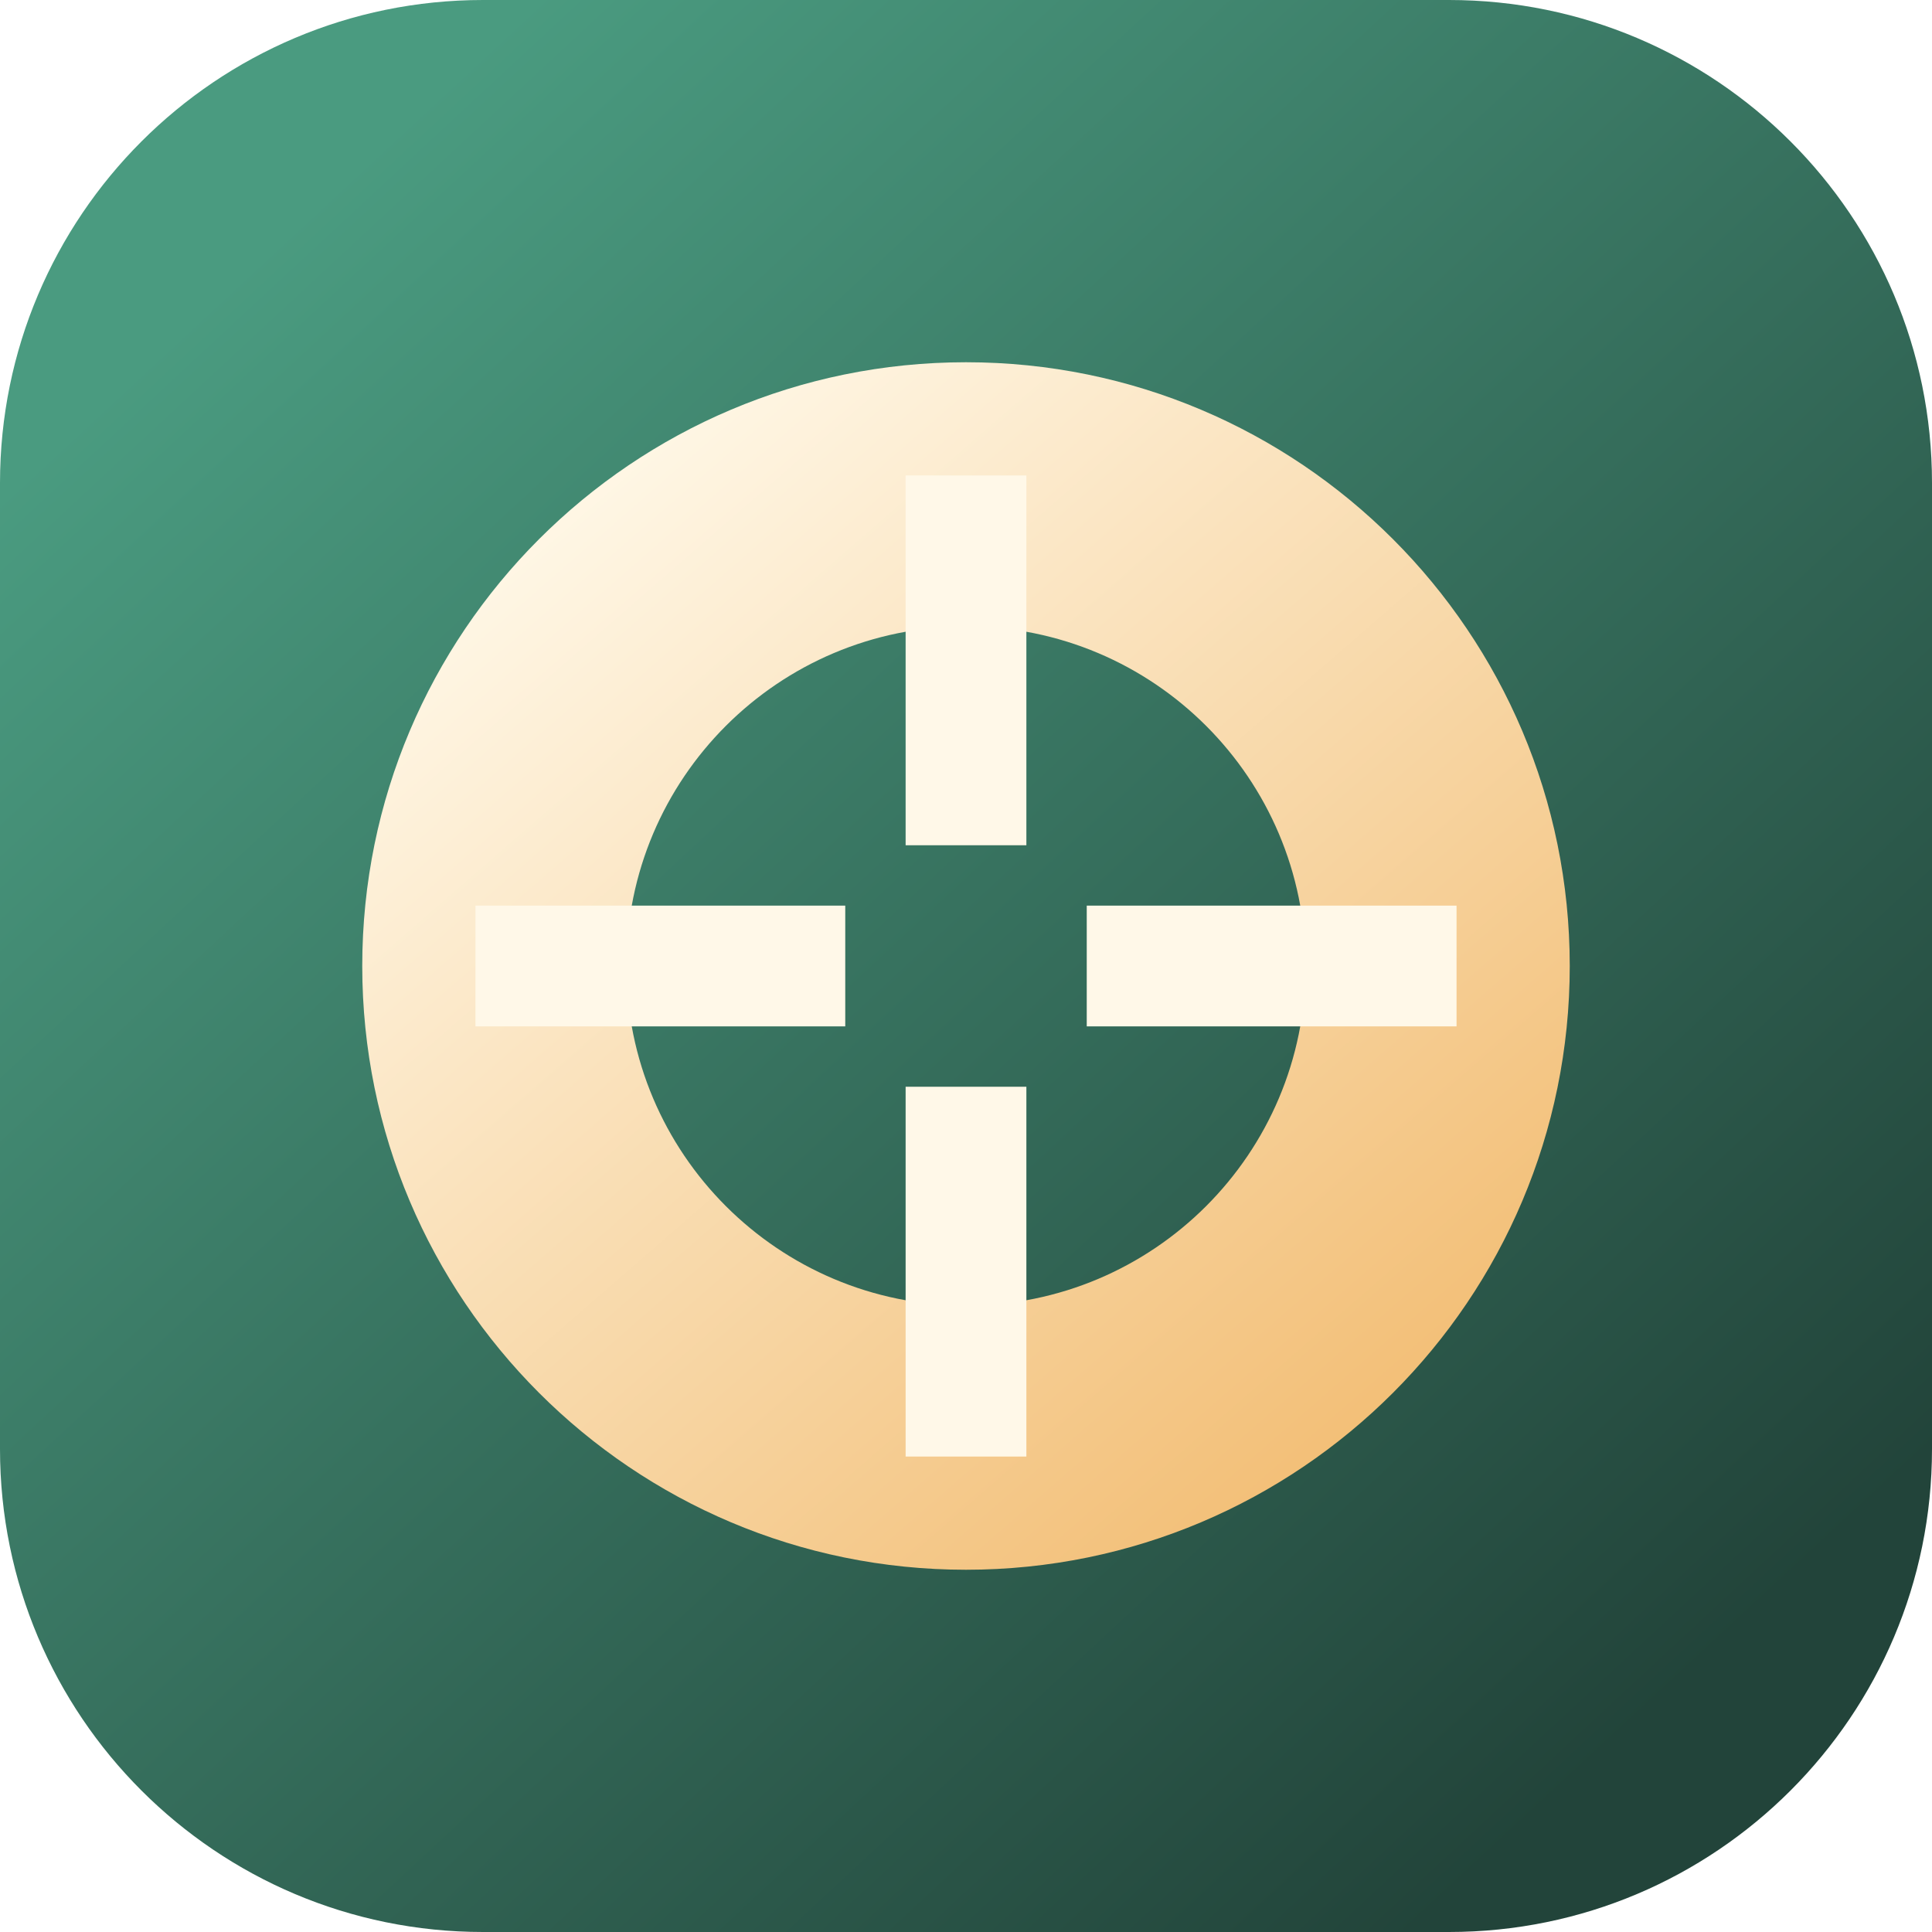
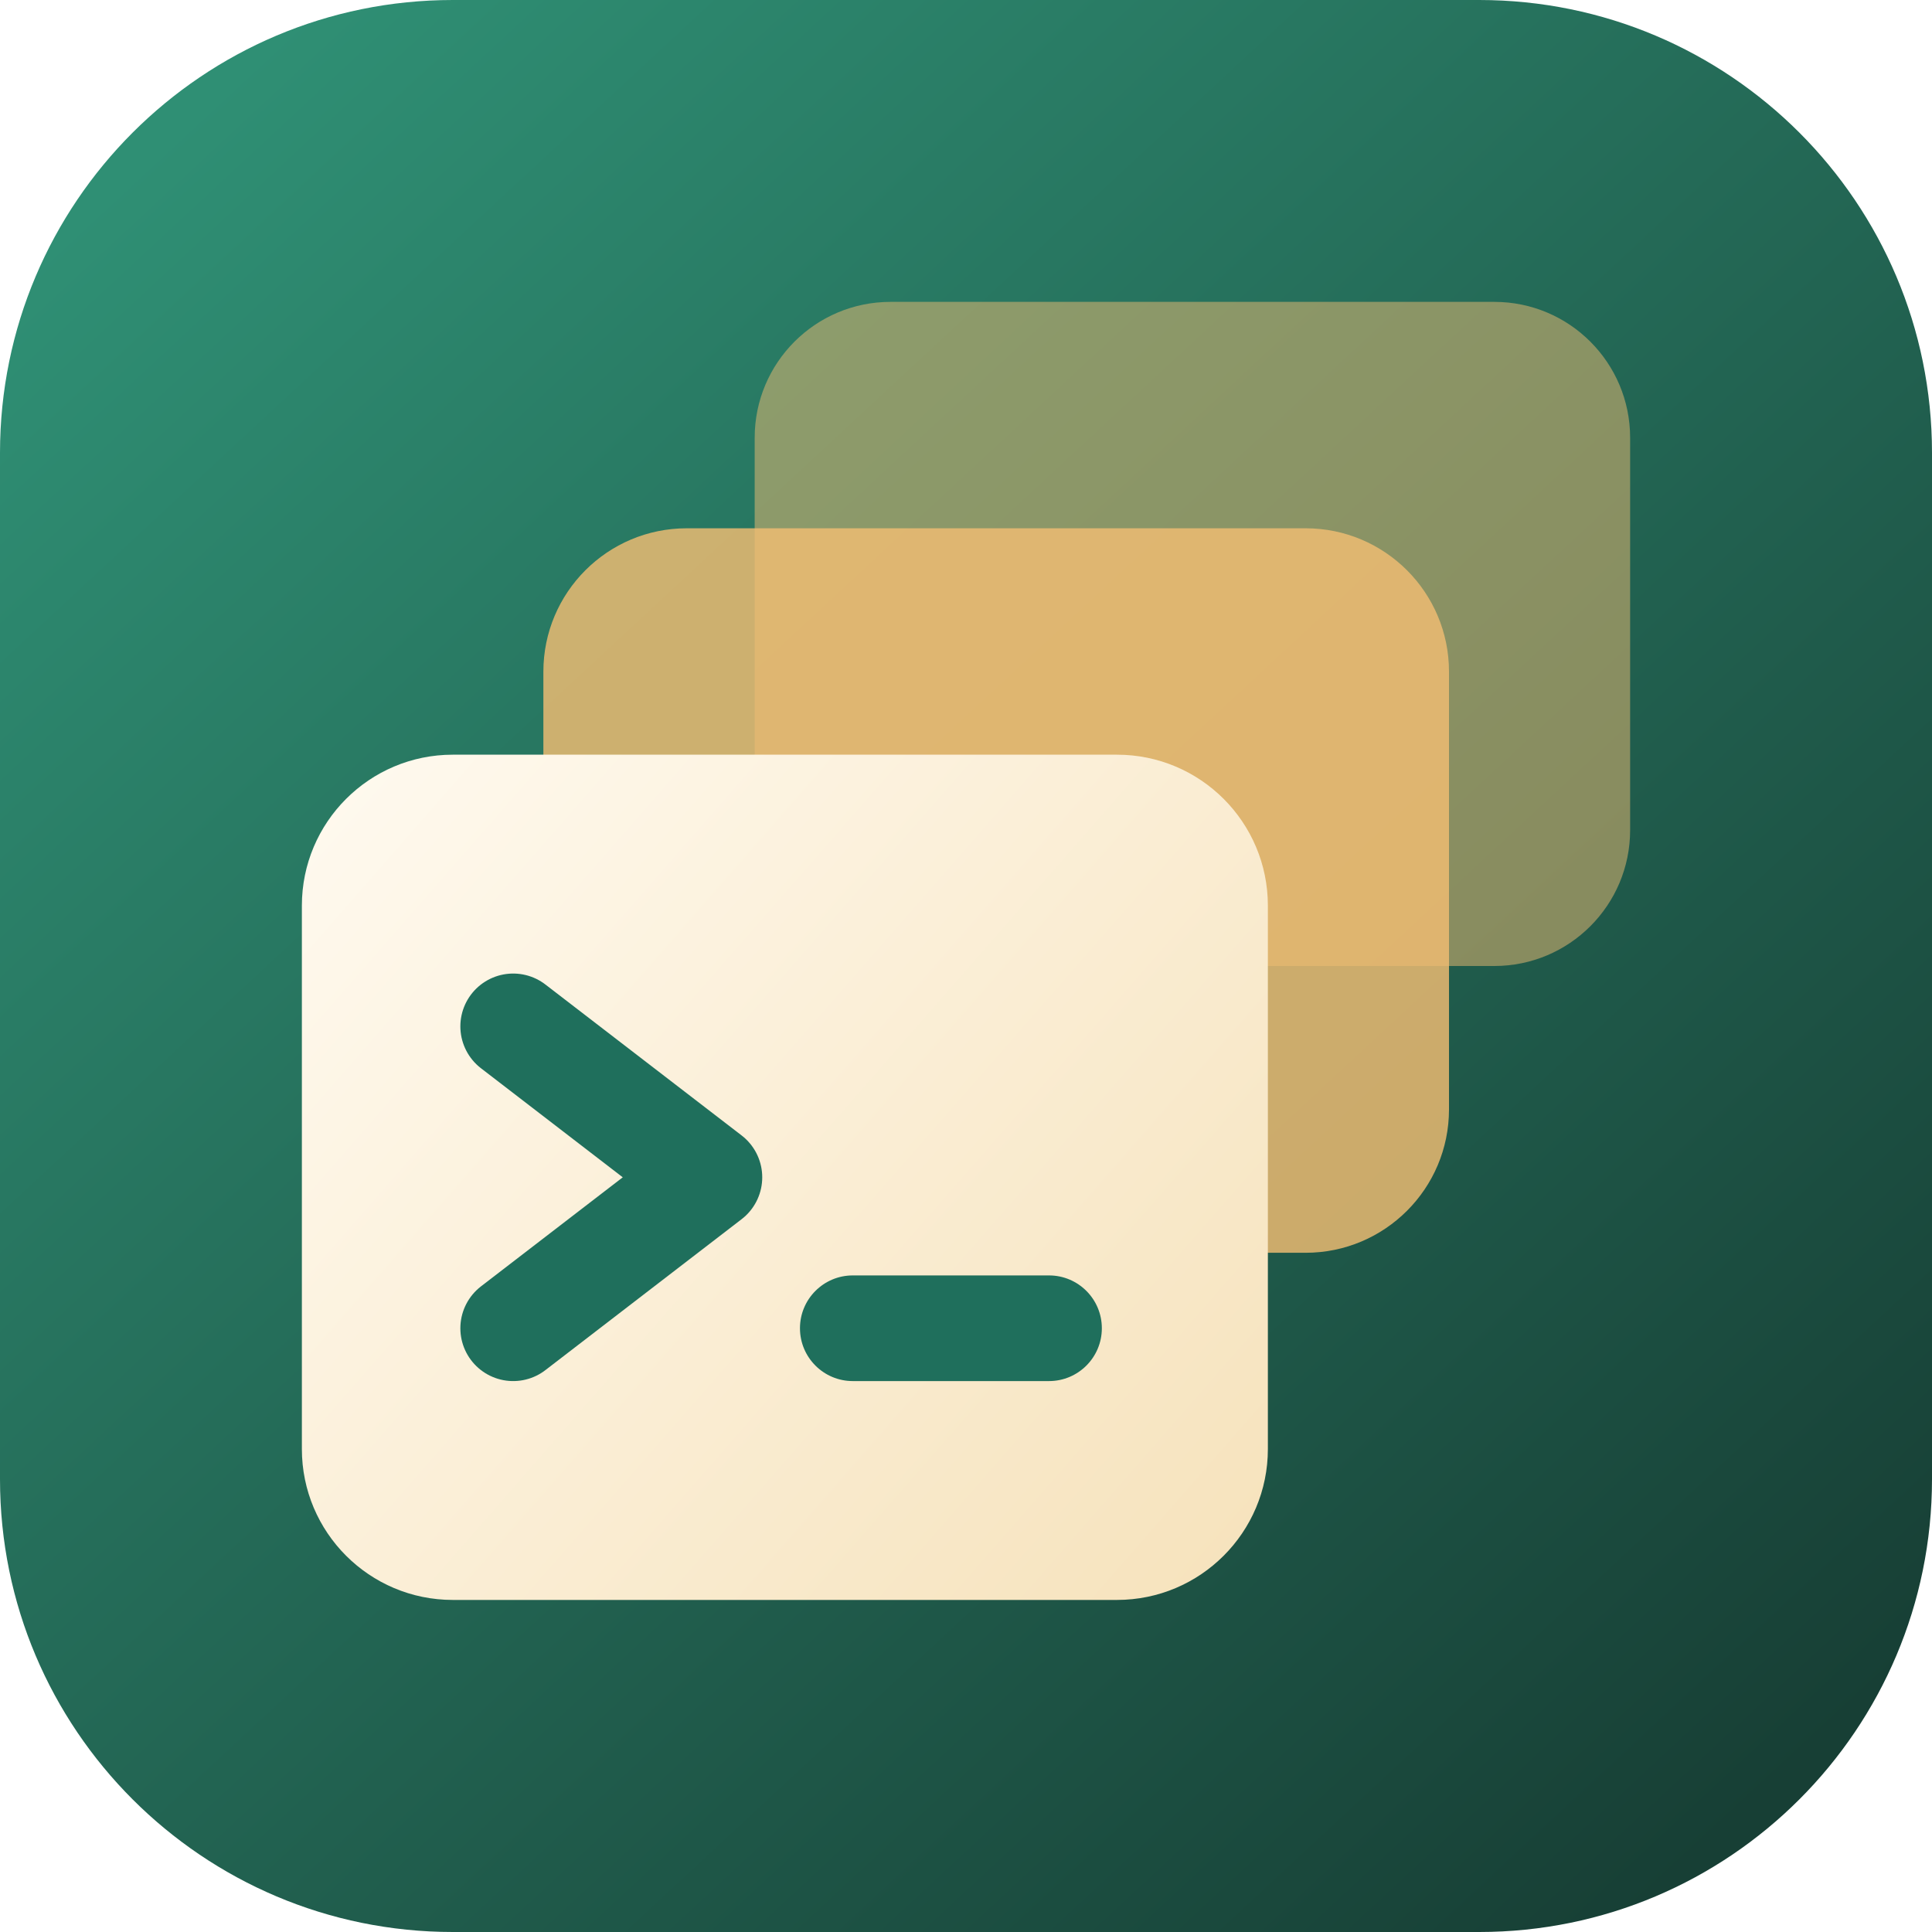
<svg xmlns="http://www.w3.org/2000/svg" viewBox="0 0 256 256" role="img" aria-label="osdk">
  <defs>
-     <linearGradient id="bg" x1="38" y1="30" x2="220" y2="226" gradientUnits="userSpaceOnUse">
-       <stop stop-color="#4a9b80" />
-       <stop offset="1" stop-color="#22443a" />
+     <linearGradient id="osdk-bg" x1="24" y1="16" x2="232" y2="240" gradientUnits="userSpaceOnUse">
+       <stop stop-color="#2f8f74" />
+       <stop offset="1" stop-color="#173f35" />
    </linearGradient>
-     <linearGradient id="mark" x1="72" y1="64" x2="185" y2="194" gradientUnits="userSpaceOnUse">
-       <stop stop-color="#fff8e8" />
-       <stop offset="1" stop-color="#f2bd73" />
+     <linearGradient id="osdk-front" x1="40" y1="100" x2="168" y2="212" gradientUnits="userSpaceOnUse">
+       <stop stop-color="#fffaf0" />
+       <stop offset="1" stop-color="#f6e2bb" />
    </linearGradient>
  </defs>
-   <rect width="256" height="256" rx="64" fill="url(#bg)" />
-   <path fill="url(#mark)" fill-rule="evenodd" d="M128 48c44.18 0 80 35.82 80 80s-35.82 80-80 80-80-35.82-80-80 35.82-80 80-80Zm0 35c-24.85 0-45 20.15-45 45s20.15 45 45 45 45-20.15 45-45-20.15-45-45-45Z" />
-   <path fill="#fff8e8" d="M120 63h16v49h-16zM120 144h16v49h-16zM63 120h49v16H63zM144 120h49v16h-49z" />
+   <rect width="256" height="256" rx="60" fill="url(#osdk-bg)" />
+   <rect x="100" y="40" width="116" height="88" rx="18" fill="#f2bd73" opacity="0.5" />
+   <rect x="72" y="70" width="120" height="96" rx="19" fill="#f2bd73" opacity="0.82" />
+   <rect x="40" y="100" width="128" height="112" rx="20" fill="url(#osdk-front)" />
+   <path d="M68 136 L94 156 L68 176" fill="none" stroke="#1f6f5c" stroke-width="14" stroke-linecap="round" stroke-linejoin="round" />
+   <rect x="106" y="169" width="40" height="14" rx="7" fill="#1f6f5c" />
</svg>
